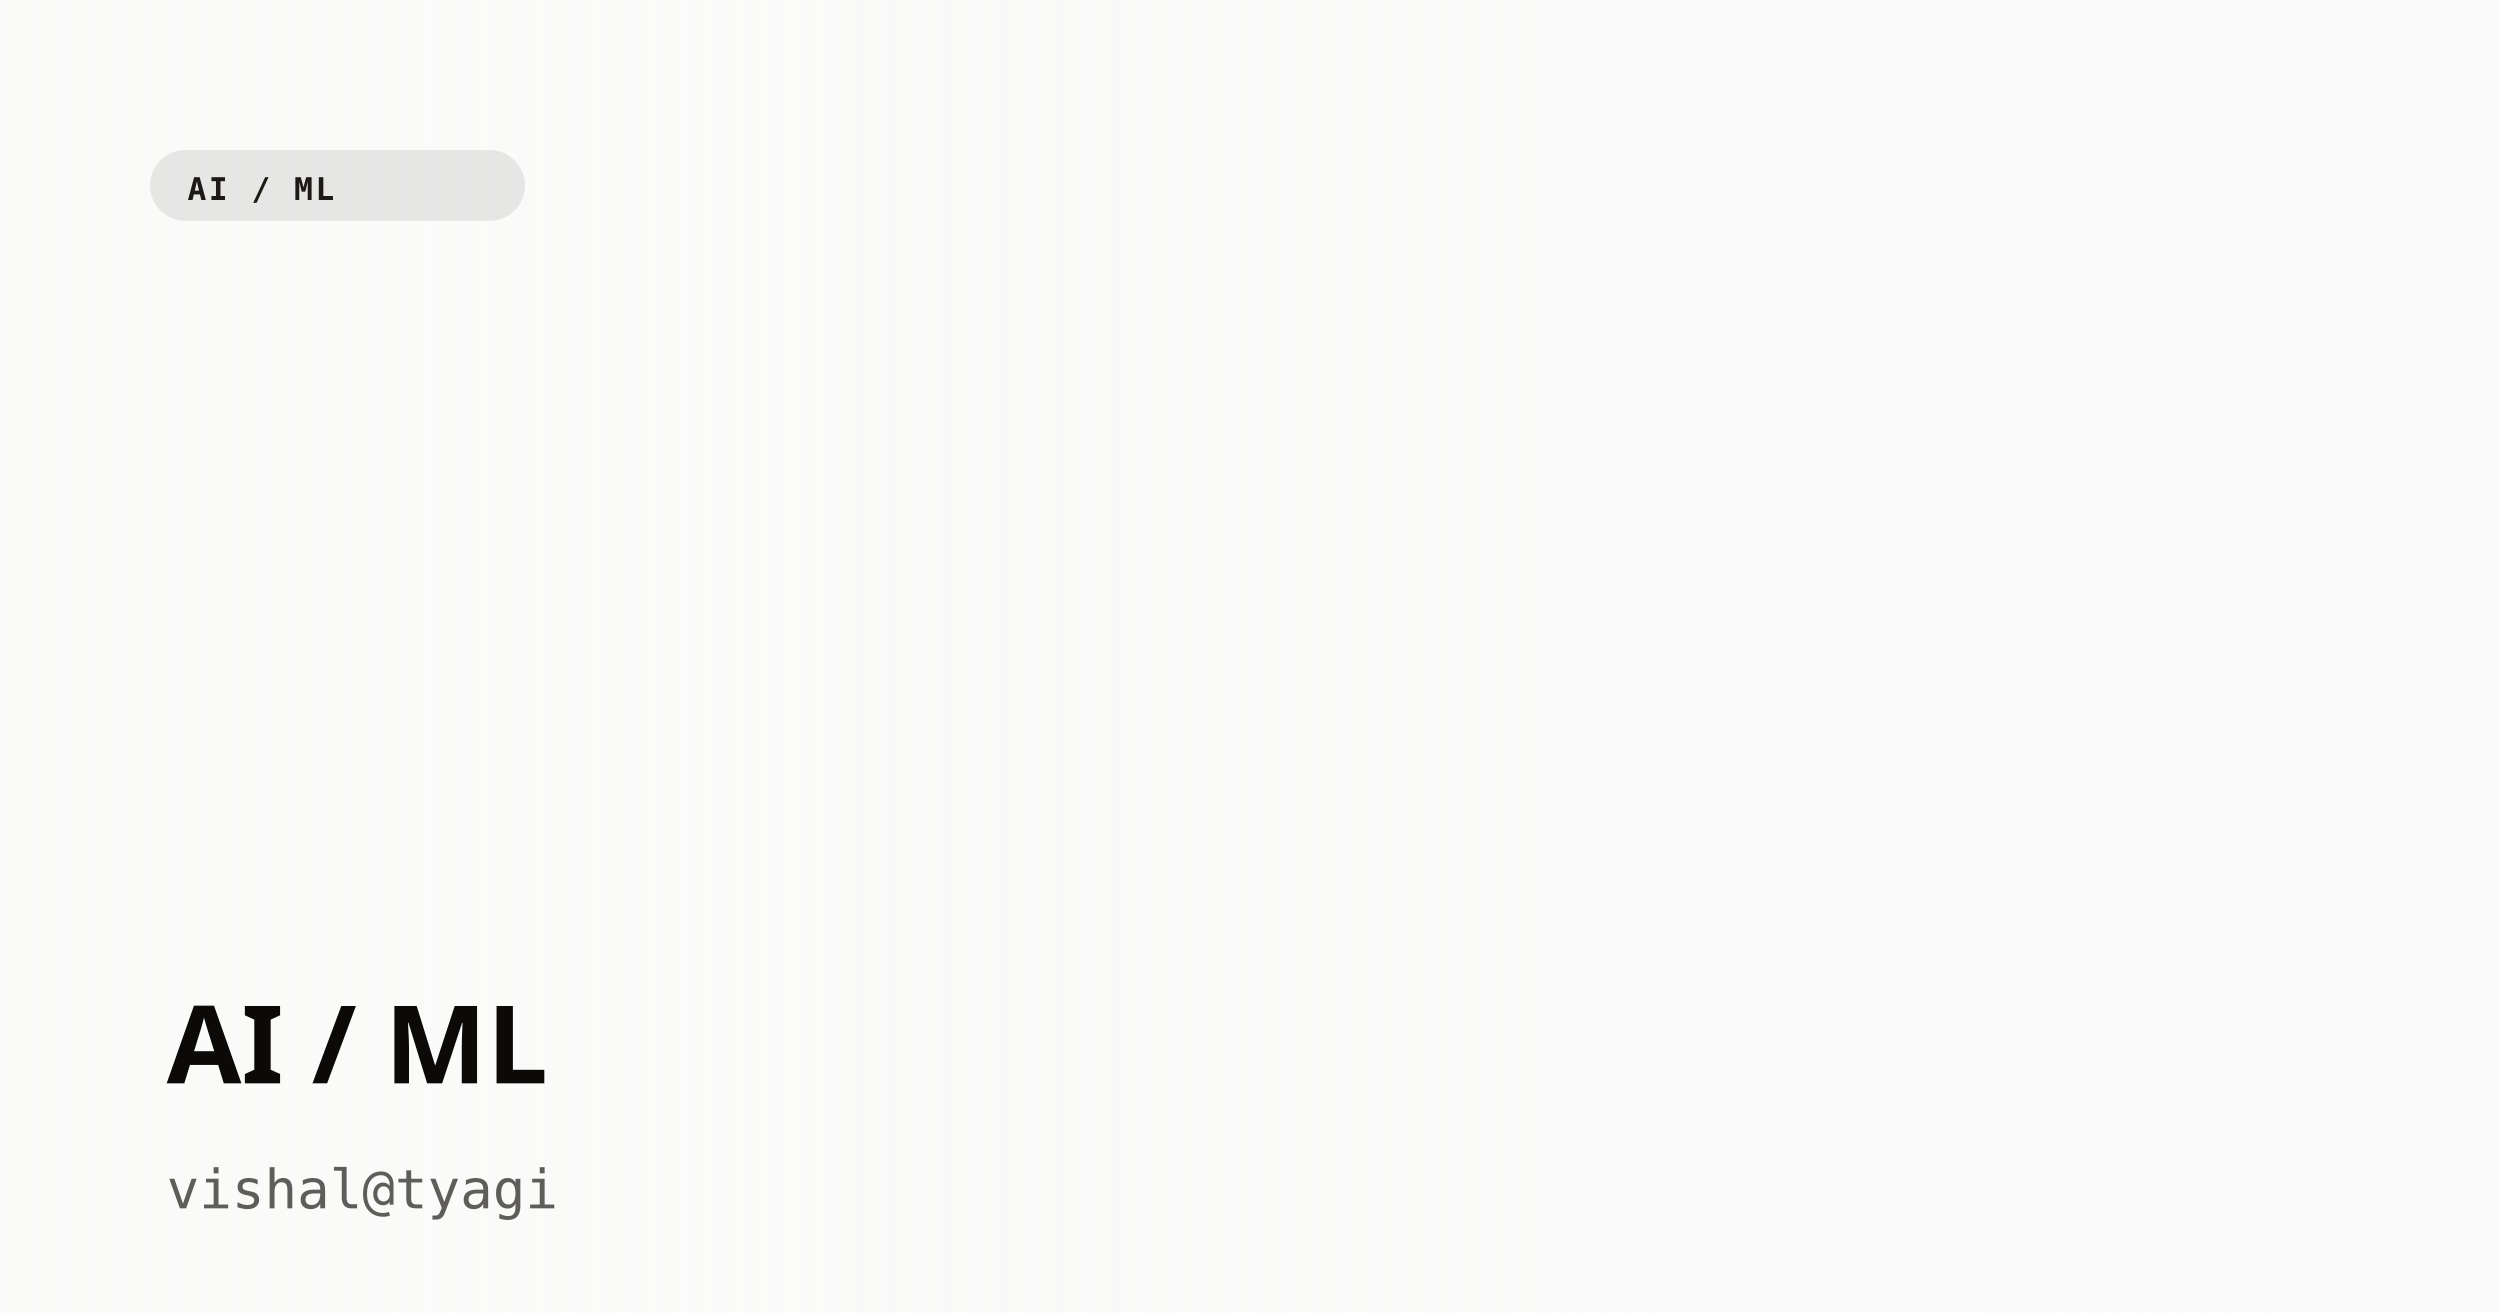
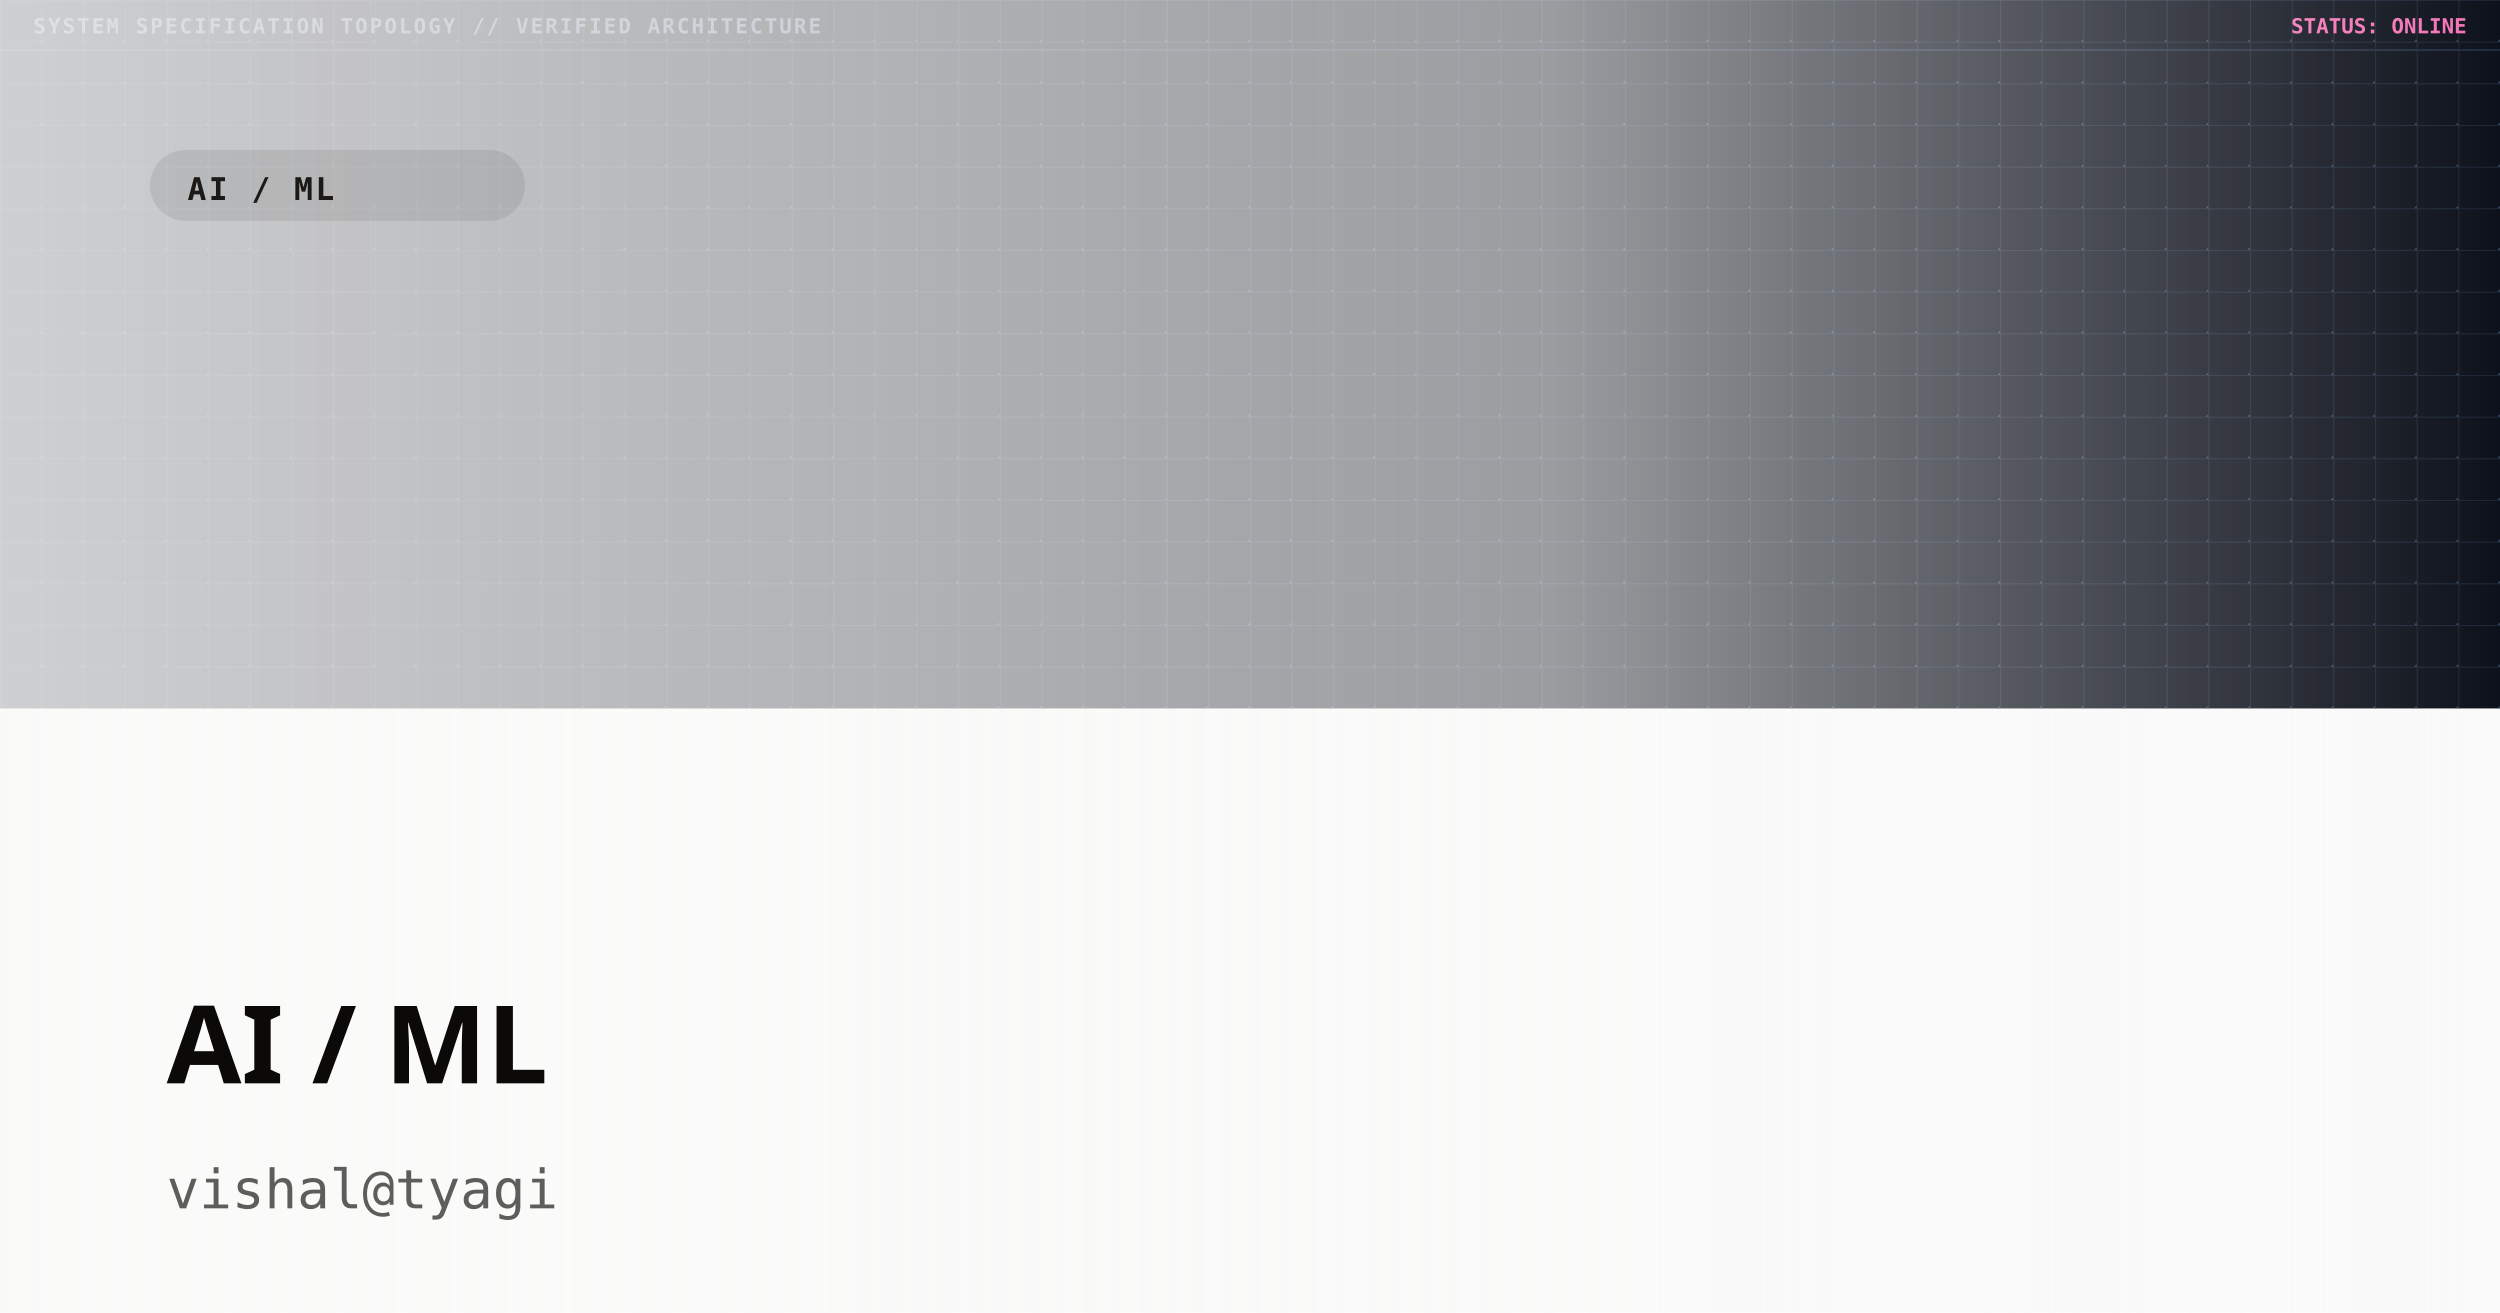
<svg xmlns="http://www.w3.org/2000/svg" width="1200" height="630" viewBox="0 0 1200 630">
  <defs>
+     <pattern id="ai-ml-grid" width="20" height="20" patternUnits="userSpaceOnUse">
+       <path d="M 20 0 L 0 0 0 20" fill="none" stroke="#1E293B" stroke-width="0.75" />
+       <circle cx="20" cy="20" r="1" fill="#334155" />
+     </pattern>
    <linearGradient id="ai-ml-scrim" x1="0" y1="0" x2="1" y2="0">
      <stop offset="0%" stop-color="#fafaf9" stop-opacity="0.82" />
      <stop offset="62%" stop-color="#fafaf9" stop-opacity="0.6" />
      <stop offset="100%" stop-color="#fafaf9" stop-opacity="0" />
    </linearGradient>
  </defs>
  <rect width="1200" height="630" fill="#fafafa" />
-   <rect width="1200" height="340" fill="#fafafa" />
+   <rect width="1200" height="340" fill="#0B0F19" />
+   <rect width="1200" height="340" fill="url(#ai-ml-grid)" />
+   <line x1="0" y1="24" x2="1200" y2="24" stroke="#1E293B" stroke-width="1" />
+   <text x="16" y="16" font-family="monospace" font-size="10" font-weight="600" fill="#64748B" letter-spacing="1">SYSTEM SPECIFICATION TOPOLOGY // VERIFIED ARCHITECTURE</text>
+   <text x="1184" y="16" text-anchor="end" font-family="monospace" font-size="10" font-weight="600" fill="#F472B6">STATUS: ONLINE</text>
  <rect width="1200" height="630" fill="url(#ai-ml-scrim)" />
  <rect x="72" y="72" width="180" height="34" rx="17" fill="#0c0a09" fill-opacity="0.08" />
  <text x="90" y="96" font-family="monospace" font-size="15" font-weight="600" letter-spacing="0.08em" fill="#1c1917">AI / ML</text>
  <text font-family="sans-serif" font-size="52" font-weight="700" fill="#0c0a09">
    <tspan x="80" y="520">AI / ML</tspan>
  </text>
  <text x="80" y="580" font-family="monospace" font-size="26" fill="#1c1917" opacity="0.7">vishal@tyagi</text>
</svg>
